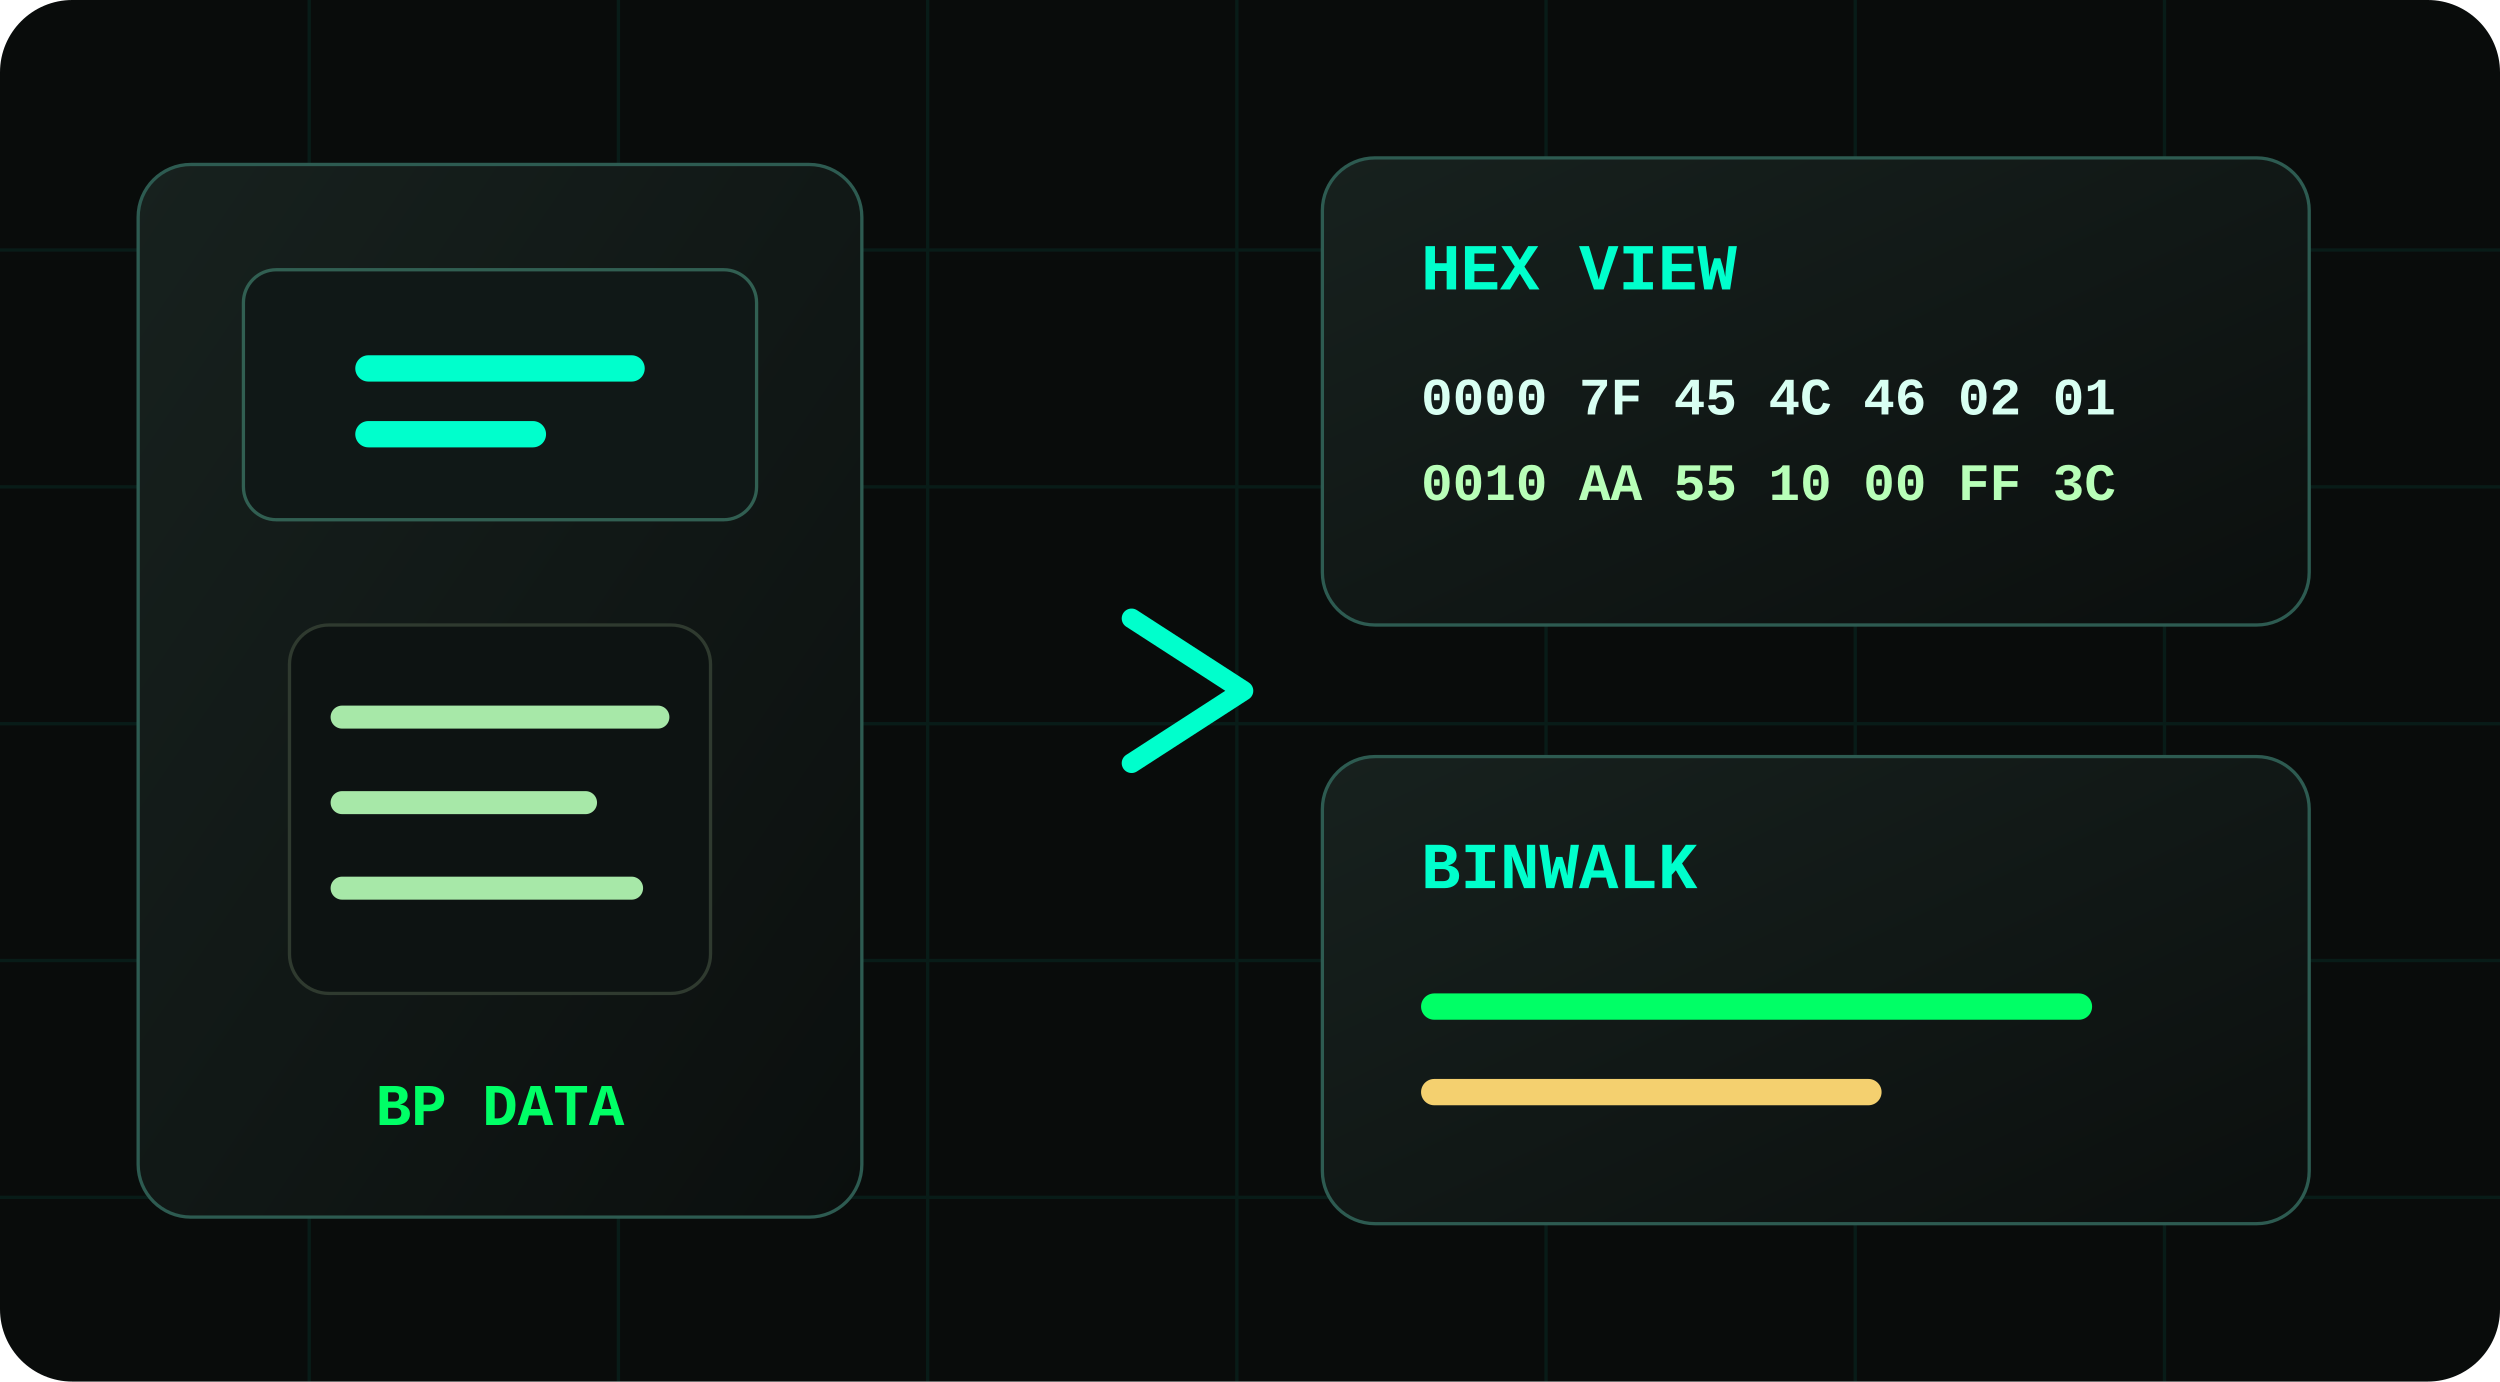
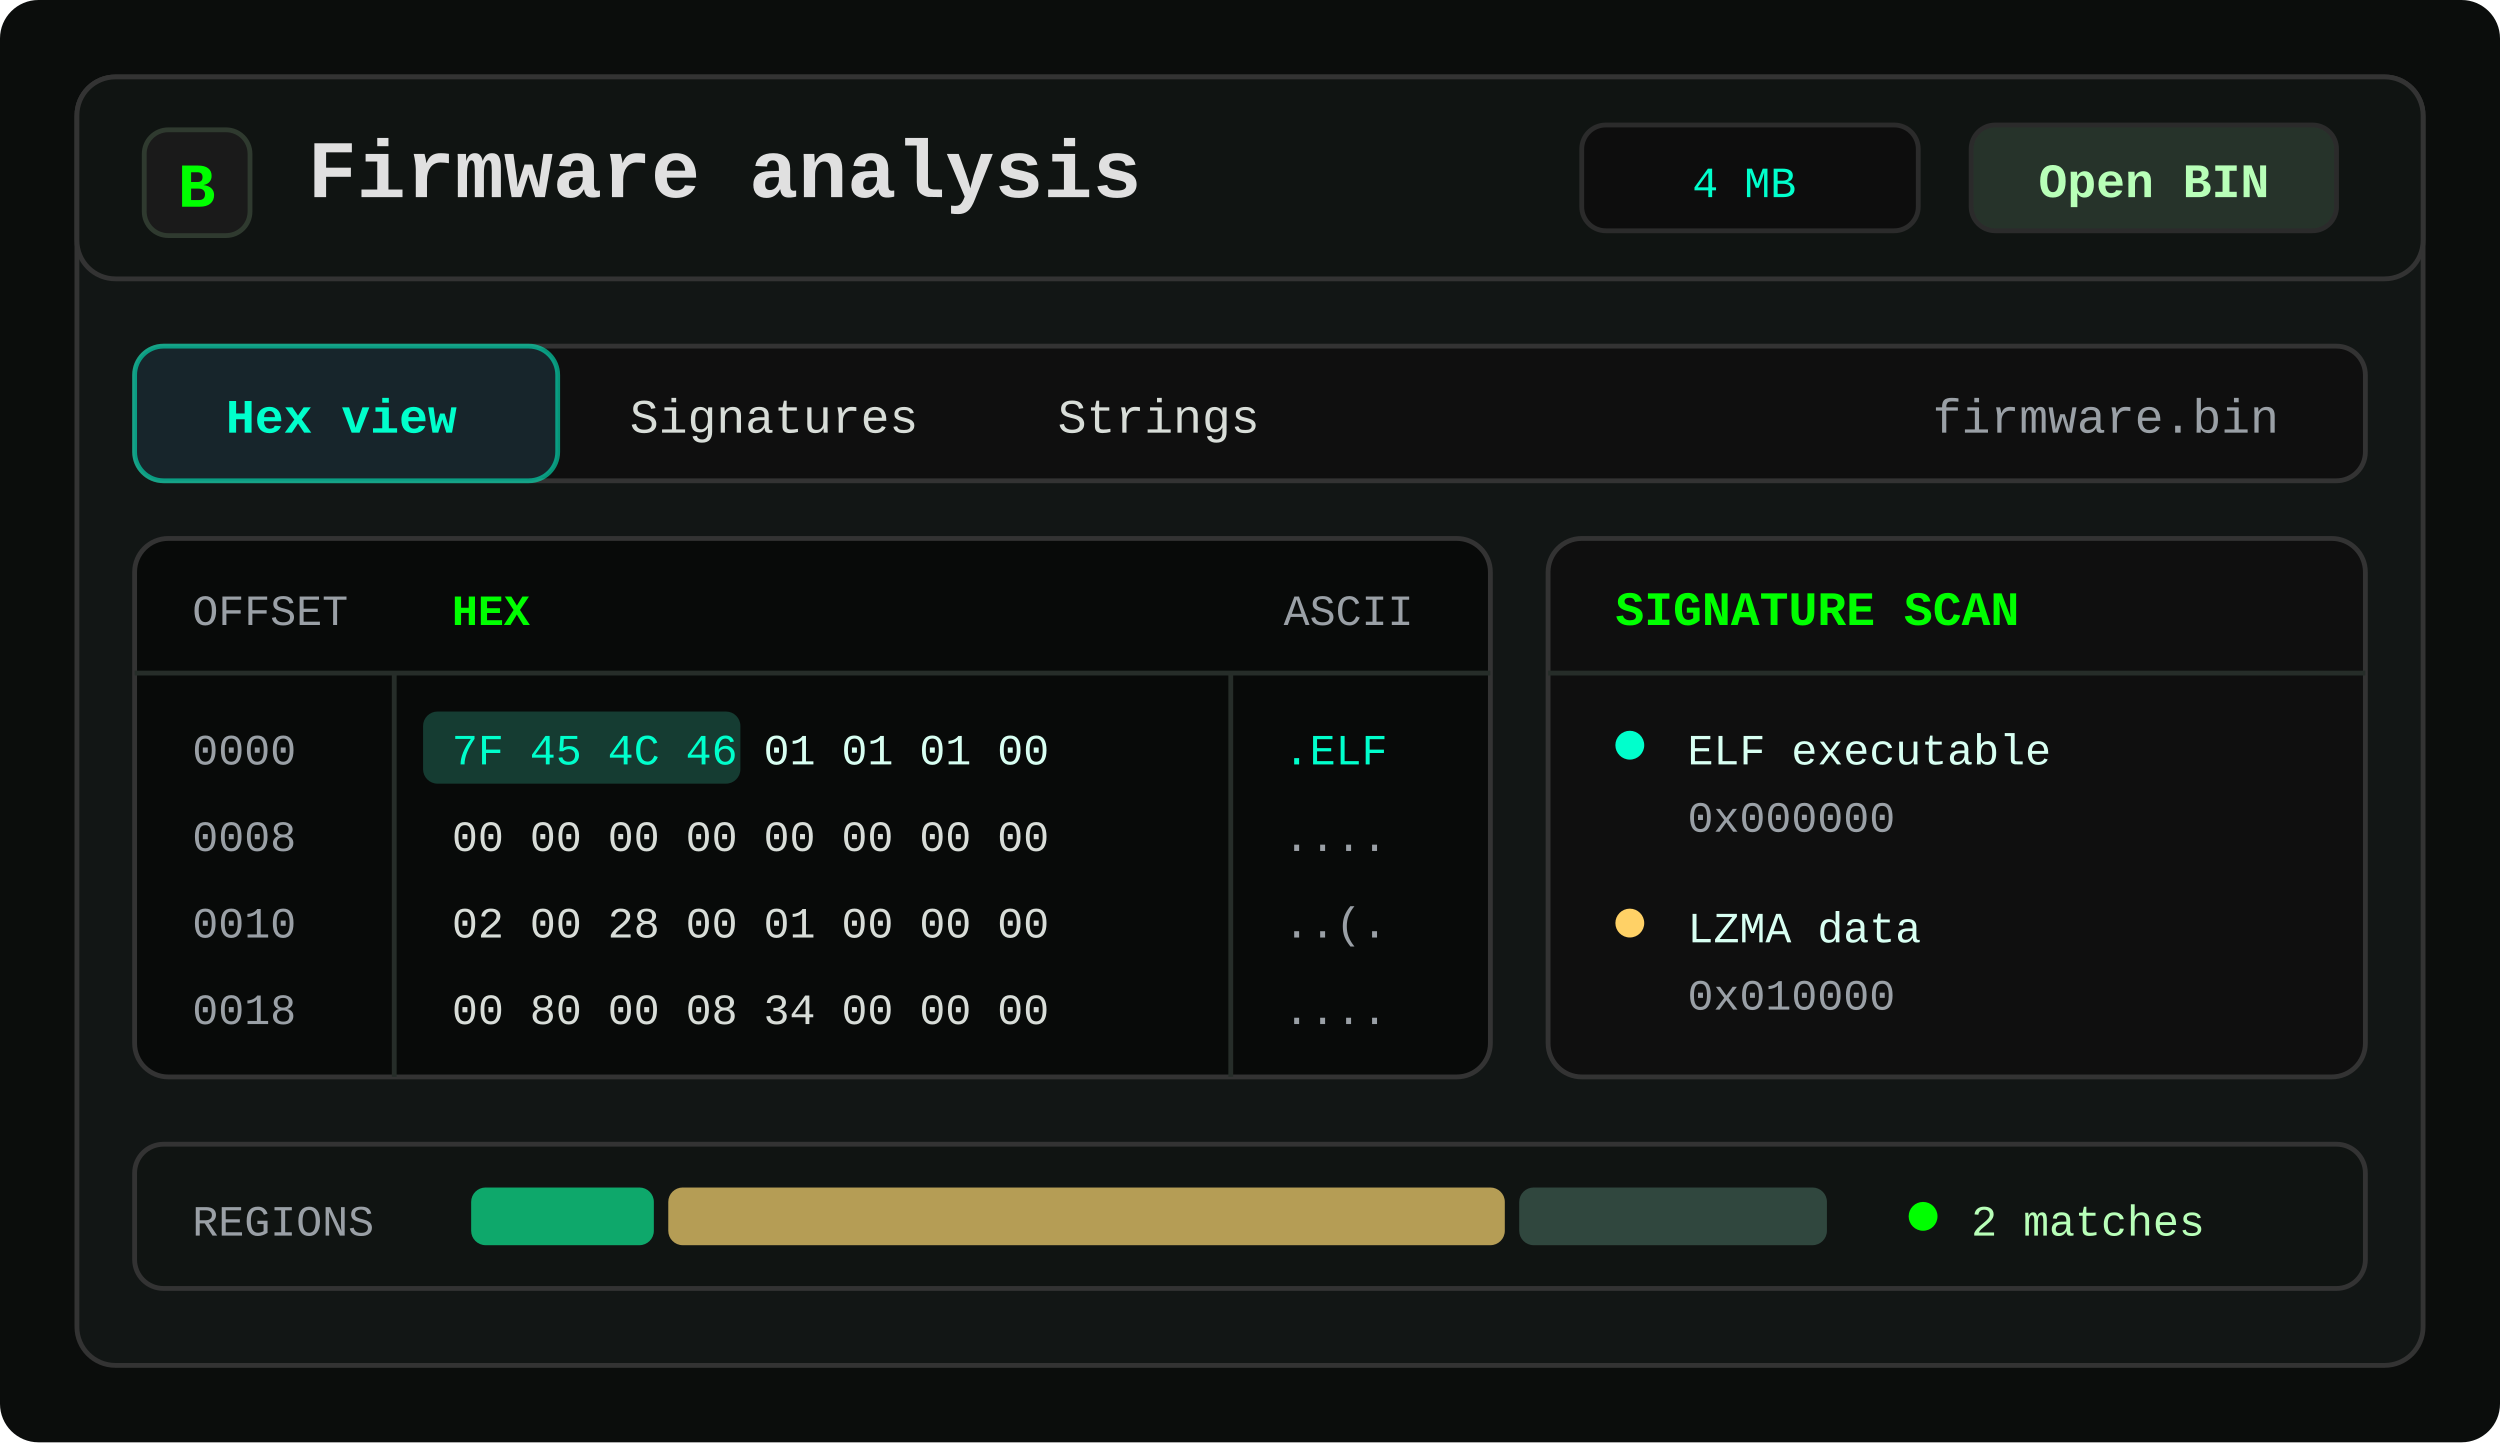
- <svg xmlns="http://www.w3.org/2000/svg" width="760" height="420" viewBox="0 0 760 420" role="img" aria-labelledby="title desc">
-   <defs>
-     <linearGradient id="panel" x1="0" x2="1" y1="0" y2="1">
-       <stop offset="0" stop-color="#17211e" />
-       <stop offset="1" stop-color="#0b0f0e" />
-     </linearGradient>
-     <linearGradient id="accent" x1="0" x2="1" y1="0" y2="0">
-       <stop offset="0" stop-color="#00ffcc" />
-       <stop offset="1" stop-color="#00ff66" />
-     </linearGradient>
-     <filter id="glow" x="-20%" y="-20%" width="140%" height="140%">
-       <feGaussianBlur stdDeviation="7" result="blur" />
-       <feMerge>
-         <feMergeNode in="blur" />
-         <feMergeNode in="SourceGraphic" />
-       </feMerge>
-     </filter>
-   </defs>
-   <rect width="760" height="420" rx="22" fill="#090c0b" />
-   <path d="M0 76h760M0 148h760M0 220h760M0 292h760M0 364h760M94 0v420M188 0v420M282 0v420M376 0v420M470 0v420M564 0v420M658 0v420" stroke="#00ffcc" stroke-opacity=".07" />
-   <rect x="42" y="50" width="220" height="320" rx="16" fill="url(#panel)" stroke="#2d5b51" />
-   <rect x="74" y="82" width="156" height="76" rx="10" fill="#101817" stroke="#315f52" />
-   <path d="M112 112h80M112 132h50" stroke="#00ffcc" stroke-width="8" stroke-linecap="round" />
-   <rect x="88" y="190" width="128" height="112" rx="12" fill="#0d1312" stroke="#2f3a2f" />
-   <path d="M104 218h96M104 244h74M104 270h88" stroke="#b8ffb8" stroke-width="7" stroke-linecap="round" opacity=".9" />
-   <text x="152" y="342" fill="#00ff66" font-family="Menlo, Courier New, monospace" font-size="18" font-weight="800" text-anchor="middle">BP DATA</text>
-   <path d="M286 210h74" stroke="url(#accent)" stroke-width="6" stroke-linecap="round" filter="url(#glow)" />
-   <path d="M344 188l34 22-34 22" fill="none" stroke="#00ffcc" stroke-width="6" stroke-linecap="round" stroke-linejoin="round" />
-   <rect x="402" y="48" width="300" height="142" rx="16" fill="url(#panel)" stroke="#2d5b51" />
-   <text x="432" y="88" fill="#00ffcc" font-family="Menlo, Courier New, monospace" font-size="20" font-weight="900">HEX VIEW</text>
-   <g font-family="Menlo, Courier New, monospace" font-size="16" font-weight="700">
-     <text x="432" y="126" fill="#d8fff2">0000  7F 45 4C 46 02 01</text>
-     <text x="432" y="152" fill="#b8ffb8">0010  AA 55 10 00 FF 3C</text>
+ <svg xmlns="http://www.w3.org/2000/svg" width="520" height="300" viewBox="0 0 520 300" role="img" aria-labelledby="title desc">
+   <rect width="520" height="300" rx="8" fill="#0b0d0c" />
+   <rect x="16" y="16" width="488" height="268" rx="8" fill="#121615" stroke="#333" />
+   <rect x="16" y="16" width="488" height="42" rx="8" fill="#101412" stroke="#333" />
+   <rect x="30" y="27" width="22" height="22" rx="5" fill="#1a1a1a" stroke="#2f3a2f" />
+   <text x="37" y="43" fill="#00ff00" font-family="Menlo, Courier New, monospace" font-size="13" font-weight="900">B</text>
+   <text x="64" y="41" fill="#e0e0e0" font-family="Menlo, Courier New, monospace" font-size="17" font-weight="700">Firmware analysis</text>
+   <rect x="329" y="26" width="70" height="22" rx="5" fill="#0d0d0d" stroke="#2b2b2b" />
+   <text x="352" y="41" fill="#00ffcc" font-family="Menlo, Courier New, monospace" font-size="9">4 MB</text>
+   <rect x="410" y="26" width="76" height="22" rx="5" fill="#26332a" stroke="#2b2b2b" />
+   <text x="424" y="41" fill="#b8ffb8" font-family="Menlo, Courier New, monospace" font-size="10" font-weight="700">Open BIN</text>
+   <rect x="28" y="72" width="464" height="28" rx="6" fill="#0f0f0f" stroke="#333" />
+   <rect x="28" y="72" width="88" height="28" rx="6" fill="#17252b" stroke="#00ffcc" stroke-opacity=".55" />
+   <g font-family="Menlo, Courier New, monospace" font-size="10">
+     <text x="47" y="90" fill="#00ffcc" font-weight="700">Hex view</text>
+     <text x="131" y="90" fill="#d8ddd8">Signatures</text>
+     <text x="220" y="90" fill="#d8ddd8">Strings</text>
+     <text x="402" y="90" fill="#9aa0a6">firmware.bin</text>
  </g>
-   <rect x="402" y="230" width="300" height="142" rx="16" fill="url(#panel)" stroke="#2d5b51" />
-   <text x="432" y="270" fill="#00ffcc" font-family="Menlo, Courier New, monospace" font-size="20" font-weight="900">BINWALK</text>
-   <g fill="none" stroke-width="8" stroke-linecap="round">
-     <path d="M436 306h196" stroke="#00ff66" />
-     <path d="M436 332h132" stroke="#f4d06f" />
+   <rect x="28" y="112" width="282" height="112" rx="7" fill="#080a09" stroke="#333" />
+   <path d="M28 140h282M82 140v84M256 140v84" stroke="#262d29" />
+   <g font-family="Menlo, Courier New, monospace" font-size="9">
+     <text x="40" y="130" fill="#9aa0a6">OFFSET</text>
+     <text x="94" y="130" fill="#00ff00" font-weight="700">HEX</text>
+     <text x="267" y="130" fill="#9aa0a6">ASCII</text>
+     <rect x="88" y="148" width="66" height="15" rx="3" fill="#153c32" />
+     <text x="40" y="159" fill="#9aa0a6">0000</text>
+     <text x="94" y="159" fill="#d8fff2">
+       <tspan fill="#00ffcc">7F 45 4C 46</tspan> 01 01 01 00</text>
+     <text x="267" y="159" fill="#00ffcc">.ELF</text>
+     <text x="40" y="177" fill="#9aa0a6">0008</text>
+     <text x="94" y="177" fill="#d8ddd8">00 00 00 00 00 00 00 00</text>
+     <text x="267" y="177" fill="#9aa0a6">....</text>
+     <text x="40" y="195" fill="#9aa0a6">0010</text>
+     <text x="94" y="195" fill="#d8ddd8">02 00 28 00 01 00 00 00</text>
+     <text x="267" y="195" fill="#9aa0a6">..(.</text>
+     <text x="40" y="213" fill="#9aa0a6">0018</text>
+     <text x="94" y="213" fill="#d8ddd8">00 80 00 08 34 00 00 00</text>
+     <text x="267" y="213" fill="#9aa0a6">....</text>
+   </g>
+   <rect x="322" y="112" width="170" height="112" rx="7" fill="#0f0f0f" stroke="#333" />
+   <text x="336" y="130" fill="#00ff00" font-family="Menlo, Courier New, monospace" font-size="10" font-weight="700">SIGNATURE SCAN</text>
+   <path d="M322 140h170" stroke="#262d29" />
+   <g font-family="Menlo, Courier New, monospace" font-size="9">
+     <circle cx="339" cy="155" r="3" fill="#00ffcc" />
+     <text x="351" y="159" fill="#d8fff2">ELF executable</text>
+     <text x="351" y="173" fill="#9aa0a6">0x000000</text>
+     <circle cx="339" cy="192" r="3" fill="#ffd166" />
+     <text x="351" y="196" fill="#d8fff2">LZMA data</text>
+     <text x="351" y="210" fill="#9aa0a6">0x010000</text>
+   </g>
+   <rect x="28" y="238" width="464" height="30" rx="6" fill="#101412" stroke="#333" />
+   <g font-family="Menlo, Courier New, monospace" font-size="9">
+     <text x="40" y="257" fill="#9aa0a6">REGIONS</text>
+     <rect x="98" y="247" width="38" height="12" rx="3" fill="#0ea86b" />
+     <rect x="139" y="247" width="174" height="12" rx="3" fill="#b59d55" />
+     <rect x="316" y="247" width="64" height="12" rx="3" fill="#30473e" />
+     <circle cx="400" cy="253" r="3" fill="#00ff00" />
+     <text x="410" y="257" fill="#b8ffb8">2 matches</text>
  </g>
</svg>
